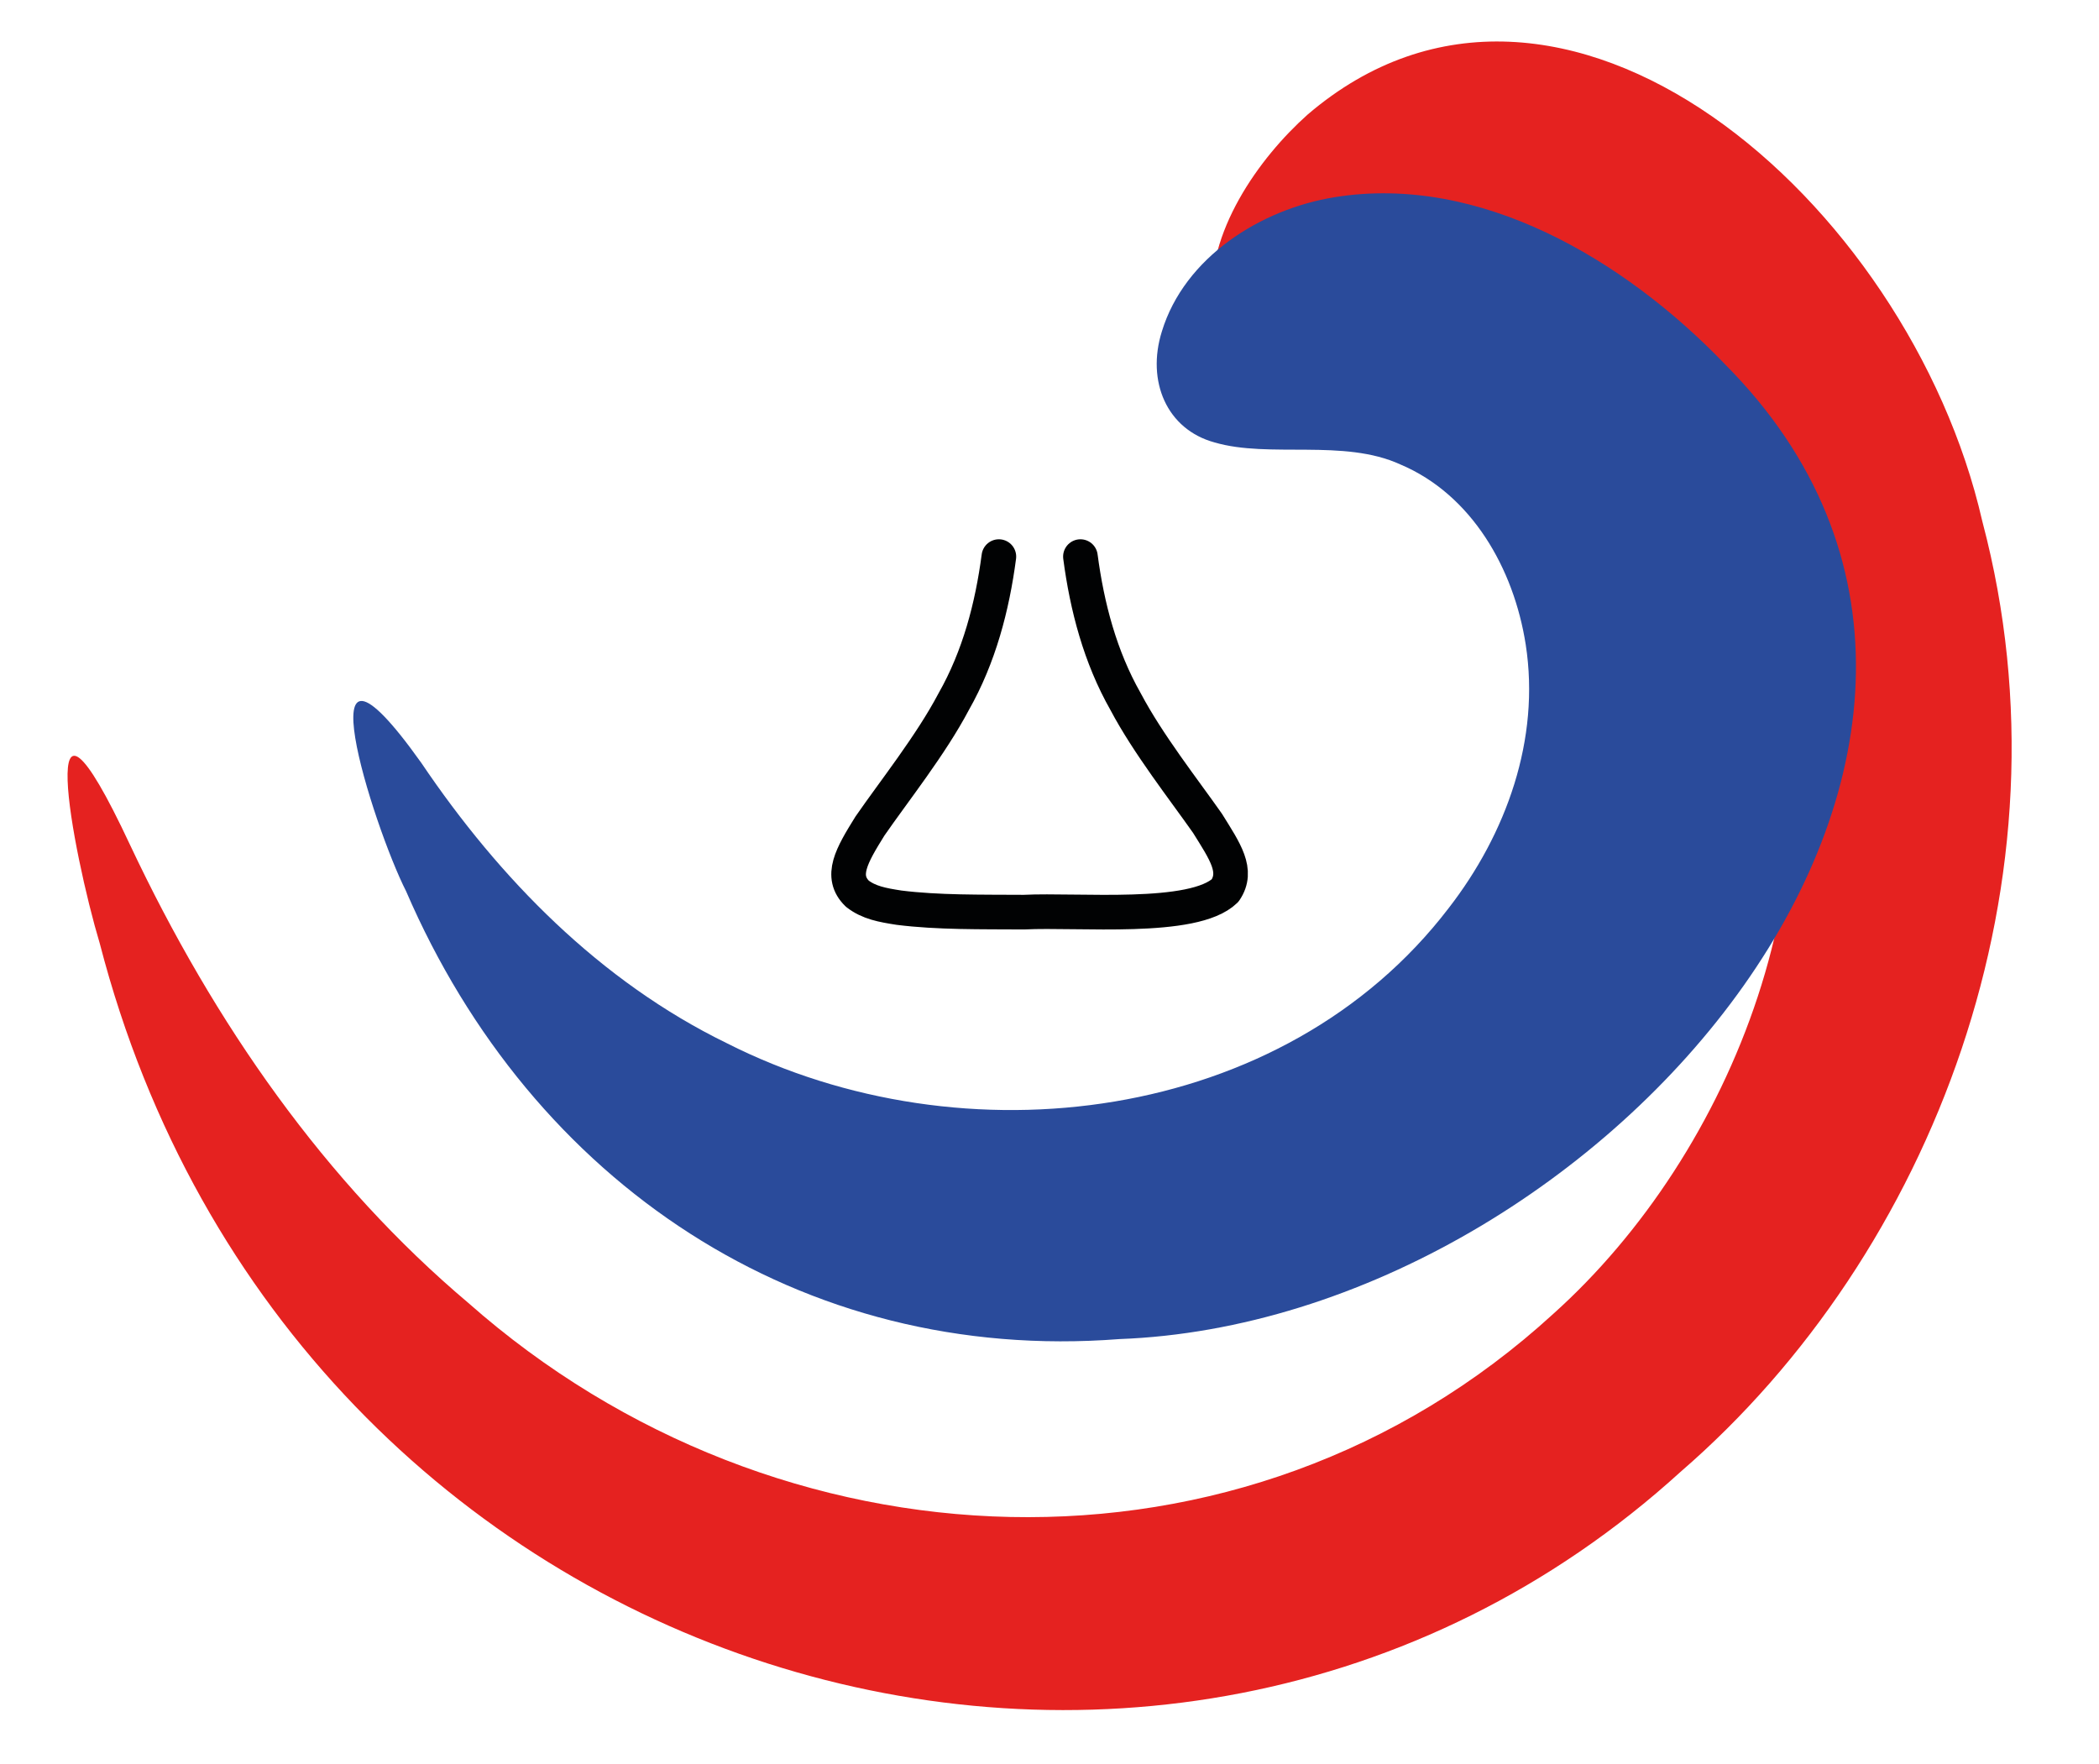
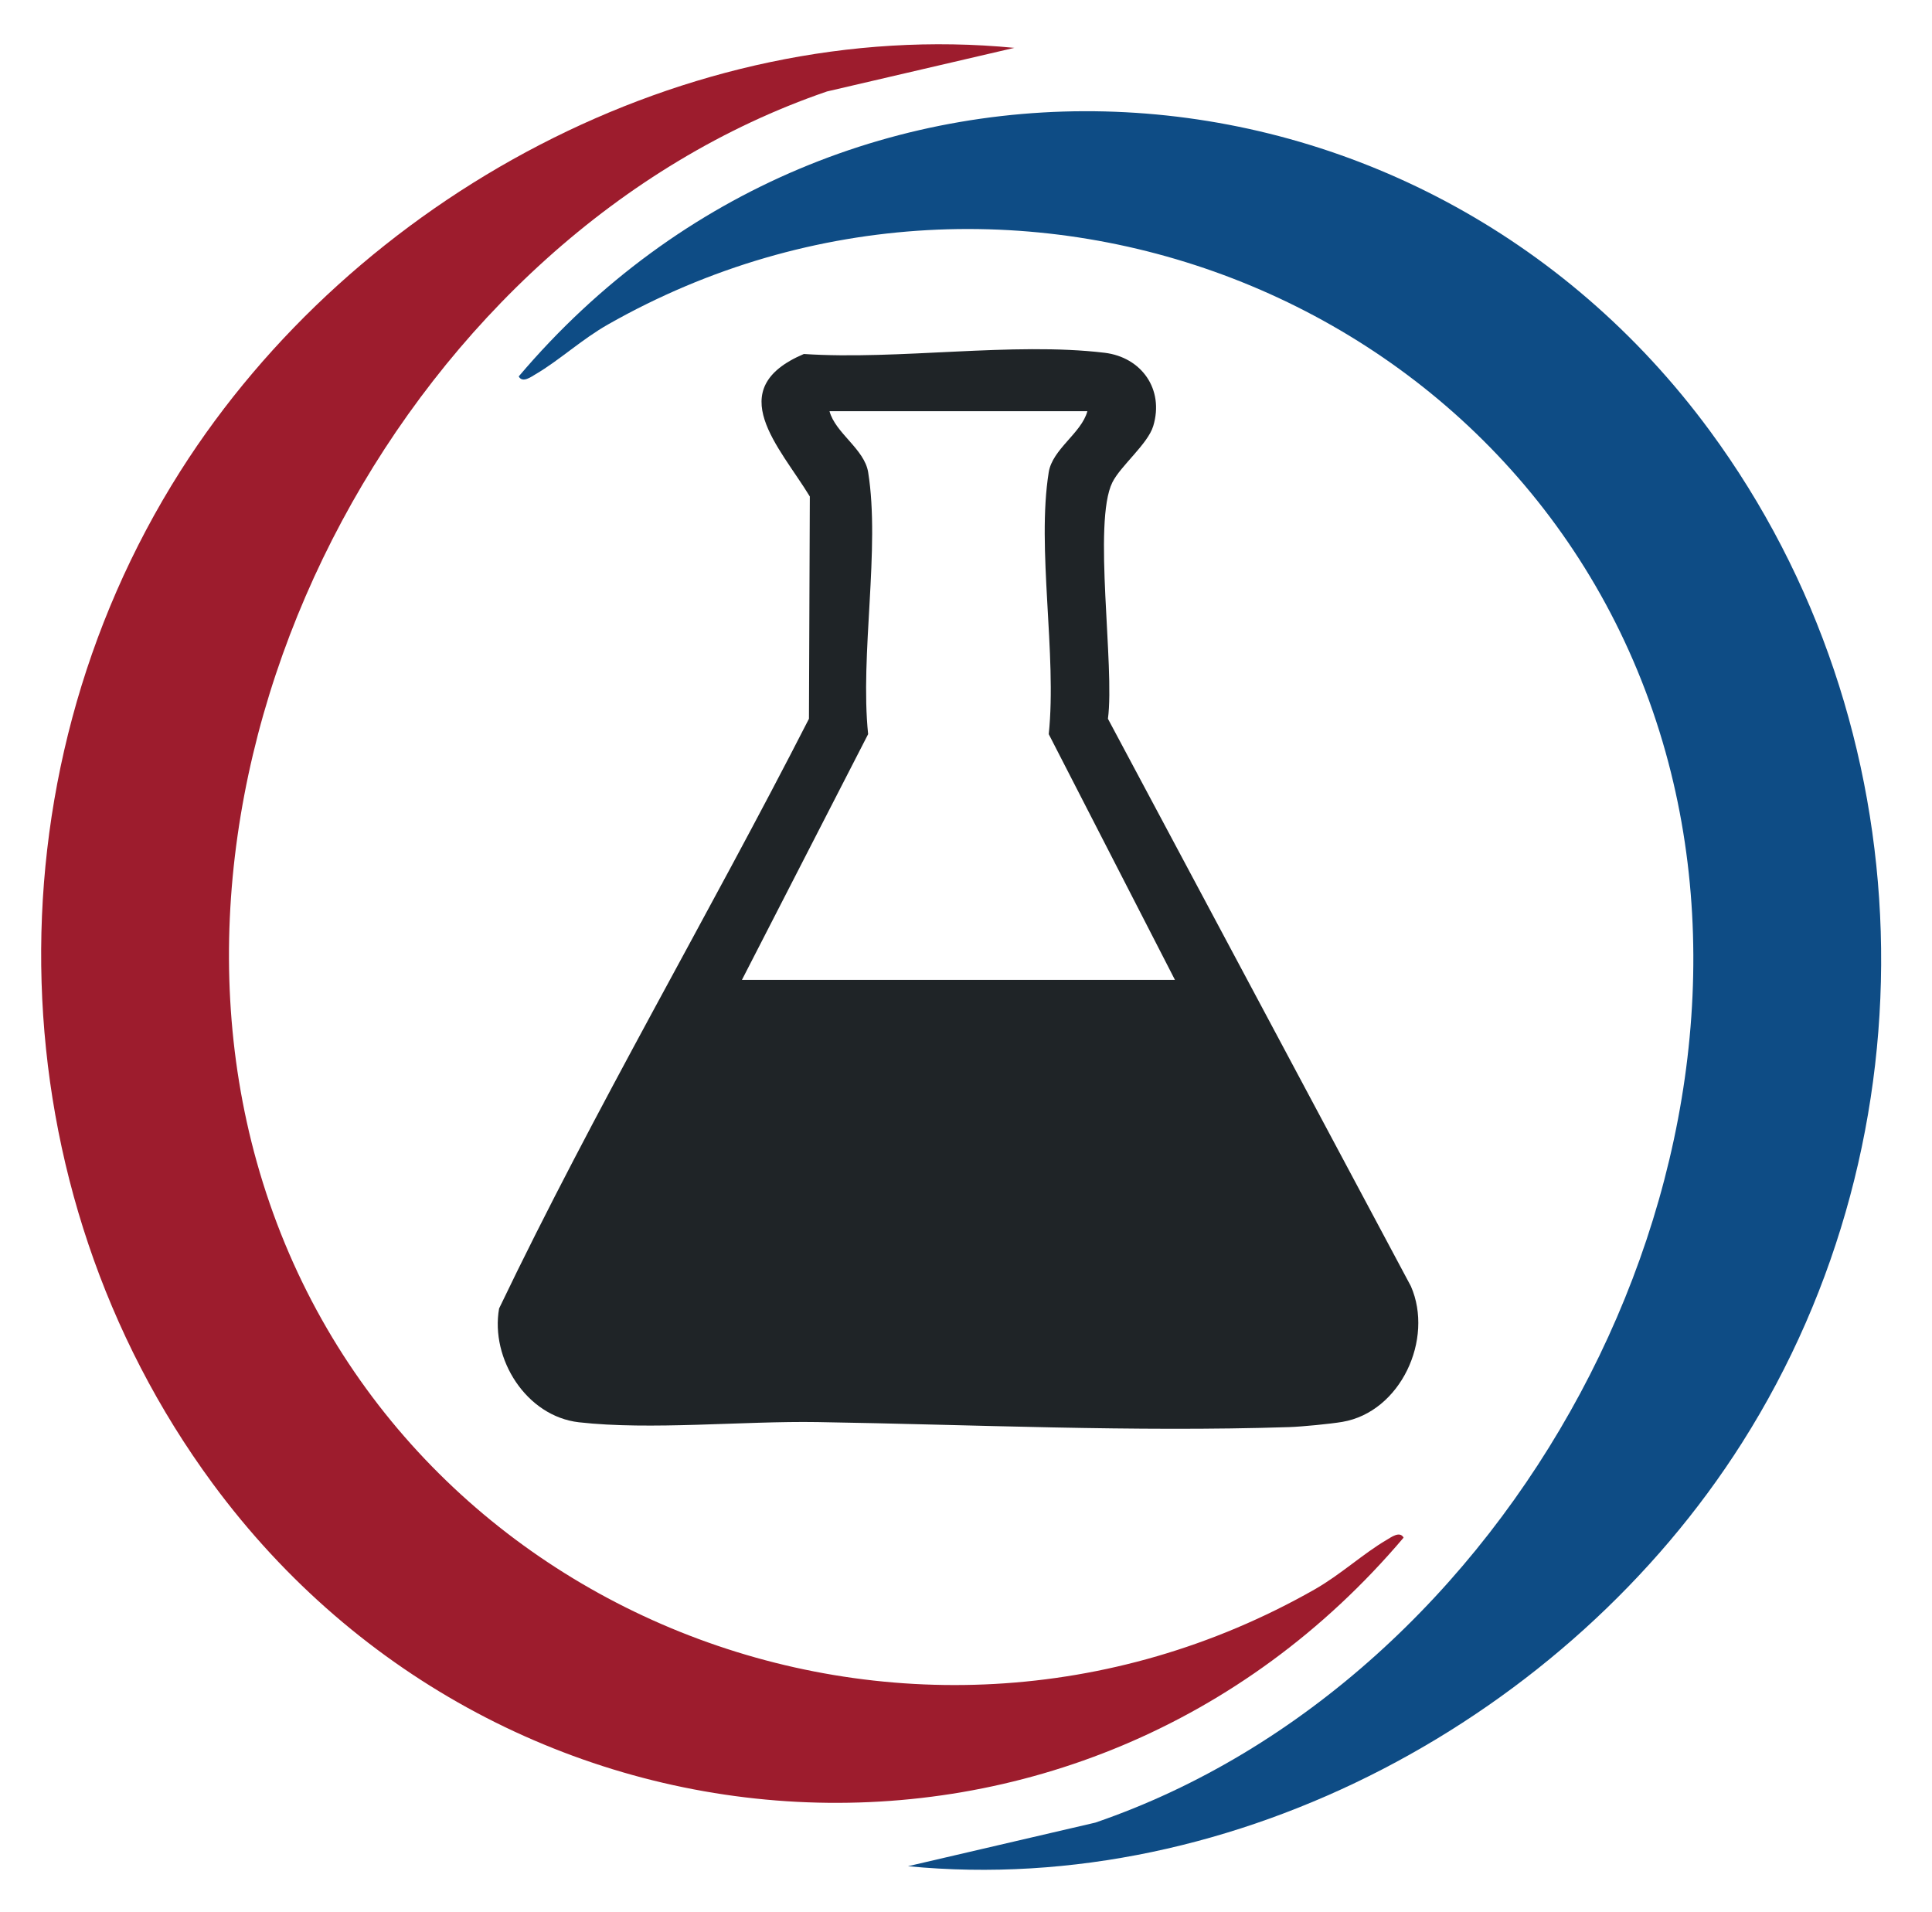
- <svg xmlns="http://www.w3.org/2000/svg" version="1.1" width="230.083" height="193.324" viewBox="0 0 230.083 193.324">
+ <svg xmlns="http://www.w3.org/2000/svg" version="1.1" width="396.595" height="392.354" viewBox="0 0 396.595 392.354">
  <defs>
    <clipPath id="clip_1">
-       <path transform="matrix(1,0,0,-1,0,193.324)" d="M0 193.324H230.083V0H0Z" />
+       <path transform="matrix(1,0,0,-1,0,392.354)" d="M0 392.354H396.595V0H0Z" />
    </clipPath>
  </defs>
  <g>
    <g clip-path="url(#clip_1)">
-       <path transform="matrix(1,0,0,-1,109.4923,61.01201)" stroke-width="3.796" stroke-linecap="round" stroke-linejoin="round" fill="none" stroke="#010203" d="M0 0C-.723-5.494-2.163-10.993-4.951-15.898-7.466-20.668-11.492-25.713-14.135-29.54-16.148-32.777-17.466-35.043-15.514-36.951-14.249-37.935-12.765-38.202-10.946-38.484-6.668-39.022-1.975-38.944 2.745-38.973 8.707-38.673 21.353-39.957 24.804-36.599 26.274-34.425 24.792-32.328 22.871-29.238 20.222-25.467 16.355-20.556 13.89-15.898 11.101-10.99 9.663-5.497 8.939 0" />
-       <path transform="matrix(1,0,0,-1,217.2771,57.07901)" d="M0 0C-8.03 35.082-46.224 68.236-73.941 44.52-79.301 39.745-85.119 31.538-84.394 23.641-82.834 17.12-75.423 22.665-70.842 24.382-69.001 25.17-67.106 25.814-65.174 26.2-48.09 29.96-30.227 7.111-24.046-9.613-14.486-37.539-27.427-69.379-47.022-86.948-80.956-118.007-132.094-115.643-165.931-85.752-181.568-72.558-193.748-55.209-203.014-35.551-213.834-12.4-209.355-36.277-206.332-46.371-185.232-127.772-89.995-156.039-33.062-104.257-5.381-80.329 10.365-39.285 .048-.192Z" fill="#e52220" />
-       <path transform="matrix(1,0,0,-1,188.9612,39.79671)" d="M0 0C-10.915 11.321-26.751 20.749-42.642 18.185-50.774 16.881-59.123 11.599-61.605 3.458-63.31-1.997-61.066-7.269-55.834-8.699-49.801-10.465-41.683-8.263-35.458-11.115-27.651-14.416-23.018-22.502-21.717-30.869-20.11-41.234-23.84-51.602-30.187-59.776-48.26-83.384-83.352-87.701-109.293-74.553-123.174-67.786-134.198-56.536-142.77-43.839-156.249-24.901-148.066-50.784-144.443-57.904-130.681-89.809-101.247-109.705-66.258-106.987-13.166-105.008 41.019-41.232 .139-.147Z" fill="#2a4b9b" />
-       <path transform="matrix(1,0,0,-1,184.4939,39.72531)" d="M0 0C-.929 1.025-1.897 2.036-2.939 3.022-1.908 2.032-.937 1.021 0 0" fill="#2a4b9b" />
+       <path transform="matrix(1,0,0,-1,223.213,84.4068)" d="M0 0H-52.934C-51.722-4.513-45.767-7.756-45-12.528-42.488-28.161-46.705-49.976-45.006-66.291L-70.912-116.731H17.977L-7.929-66.291C-6.23-49.976-10.447-28.161-7.934-12.528-7.167-7.756-1.213-4.513 0 0M-58.199 11.745C-38.858 10.454-15.324 14.256 3.519 11.996 11.121 11.085 15.799 4.491 13.522-3.04 12.401-6.748 6.819-11.211 5.132-14.606 1.062-22.798 5.657-52.44 4.22-63.134L66.409-179.61C71.177-190.492 64.285-205.418 52.353-207.457 49.922-207.873 43.979-208.447 41.444-208.529 9.442-209.565-23.544-208.014-55.39-207.498-70.619-207.251-89.724-209.205-104.372-207.54-115.183-206.311-122.59-194.504-120.758-184.175-101.11-143.177-77.887-103.7-57.154-63.134L-56.975-17.507C-63.143-7.34-75.149 4.55-58.199 11.745" fill="#1f2427" />
+       <path transform="matrix(1,0,0,-1,208.224,9.82309)" d="M0 0-38.462-8.95C-123.568-38.102-179.862-141.696-155.515-228.695-129.605-321.281-22.13-364.032 61.602-316.455 66.943-313.421 71.626-309.07 76.392-306.286 77.333-305.736 79.117-304.369 79.903-305.803 13.816-383.816-104.639-376.126-164.604-294.648-209.156-234.111-211.414-150.255-171.196-86.879-135.516-30.655-67.229 6.514 0 0" fill="#9d1c2d" />
+       <path transform="matrix(1,0,0,-1,186.384,383.0721)" d="M0 0 38.462 8.95C123.568 38.102 179.862 141.696 155.515 228.695 129.605 321.281 22.13 364.032-61.602 316.455-66.943 313.421-71.626 309.07-76.392 306.286-77.333 305.736-79.117 304.369-79.903 305.803-13.816 383.816 104.639 376.126 164.604 294.648 209.156 234.111 211.414 150.255 171.196 86.879 135.515 30.655 67.229-6.514 0 0" fill="#0e4c85" />
    </g>
  </g>
</svg>
